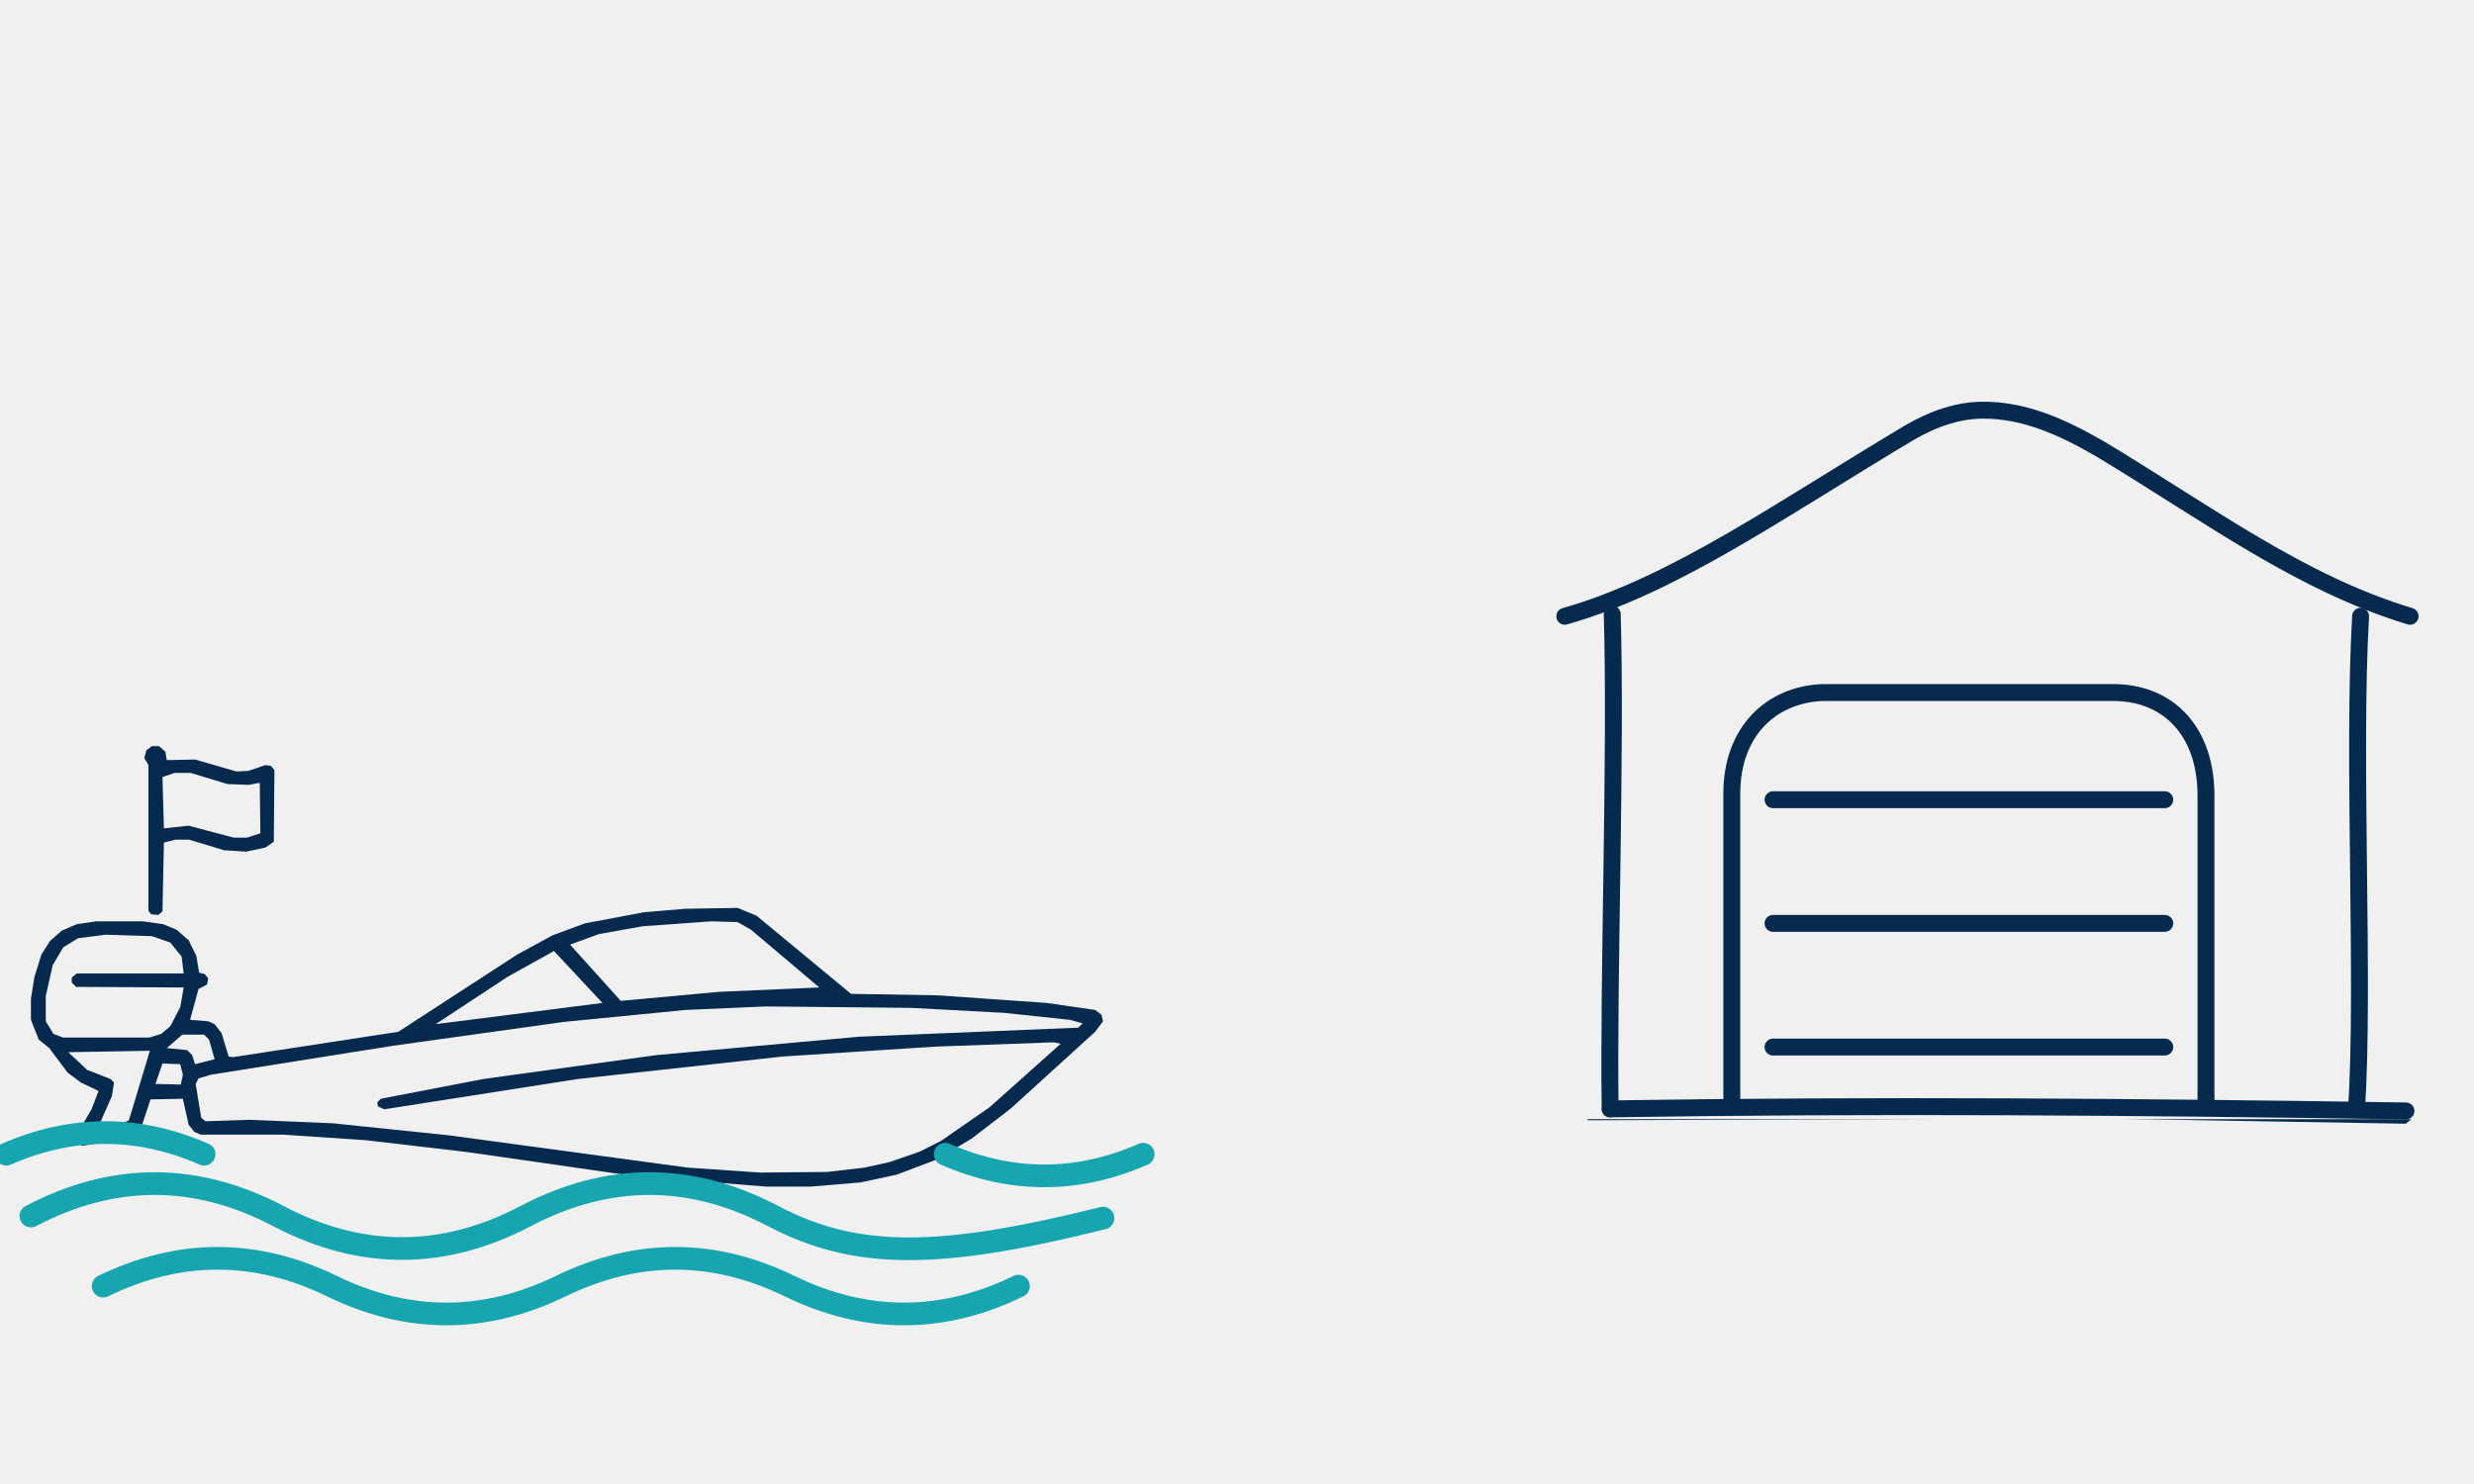
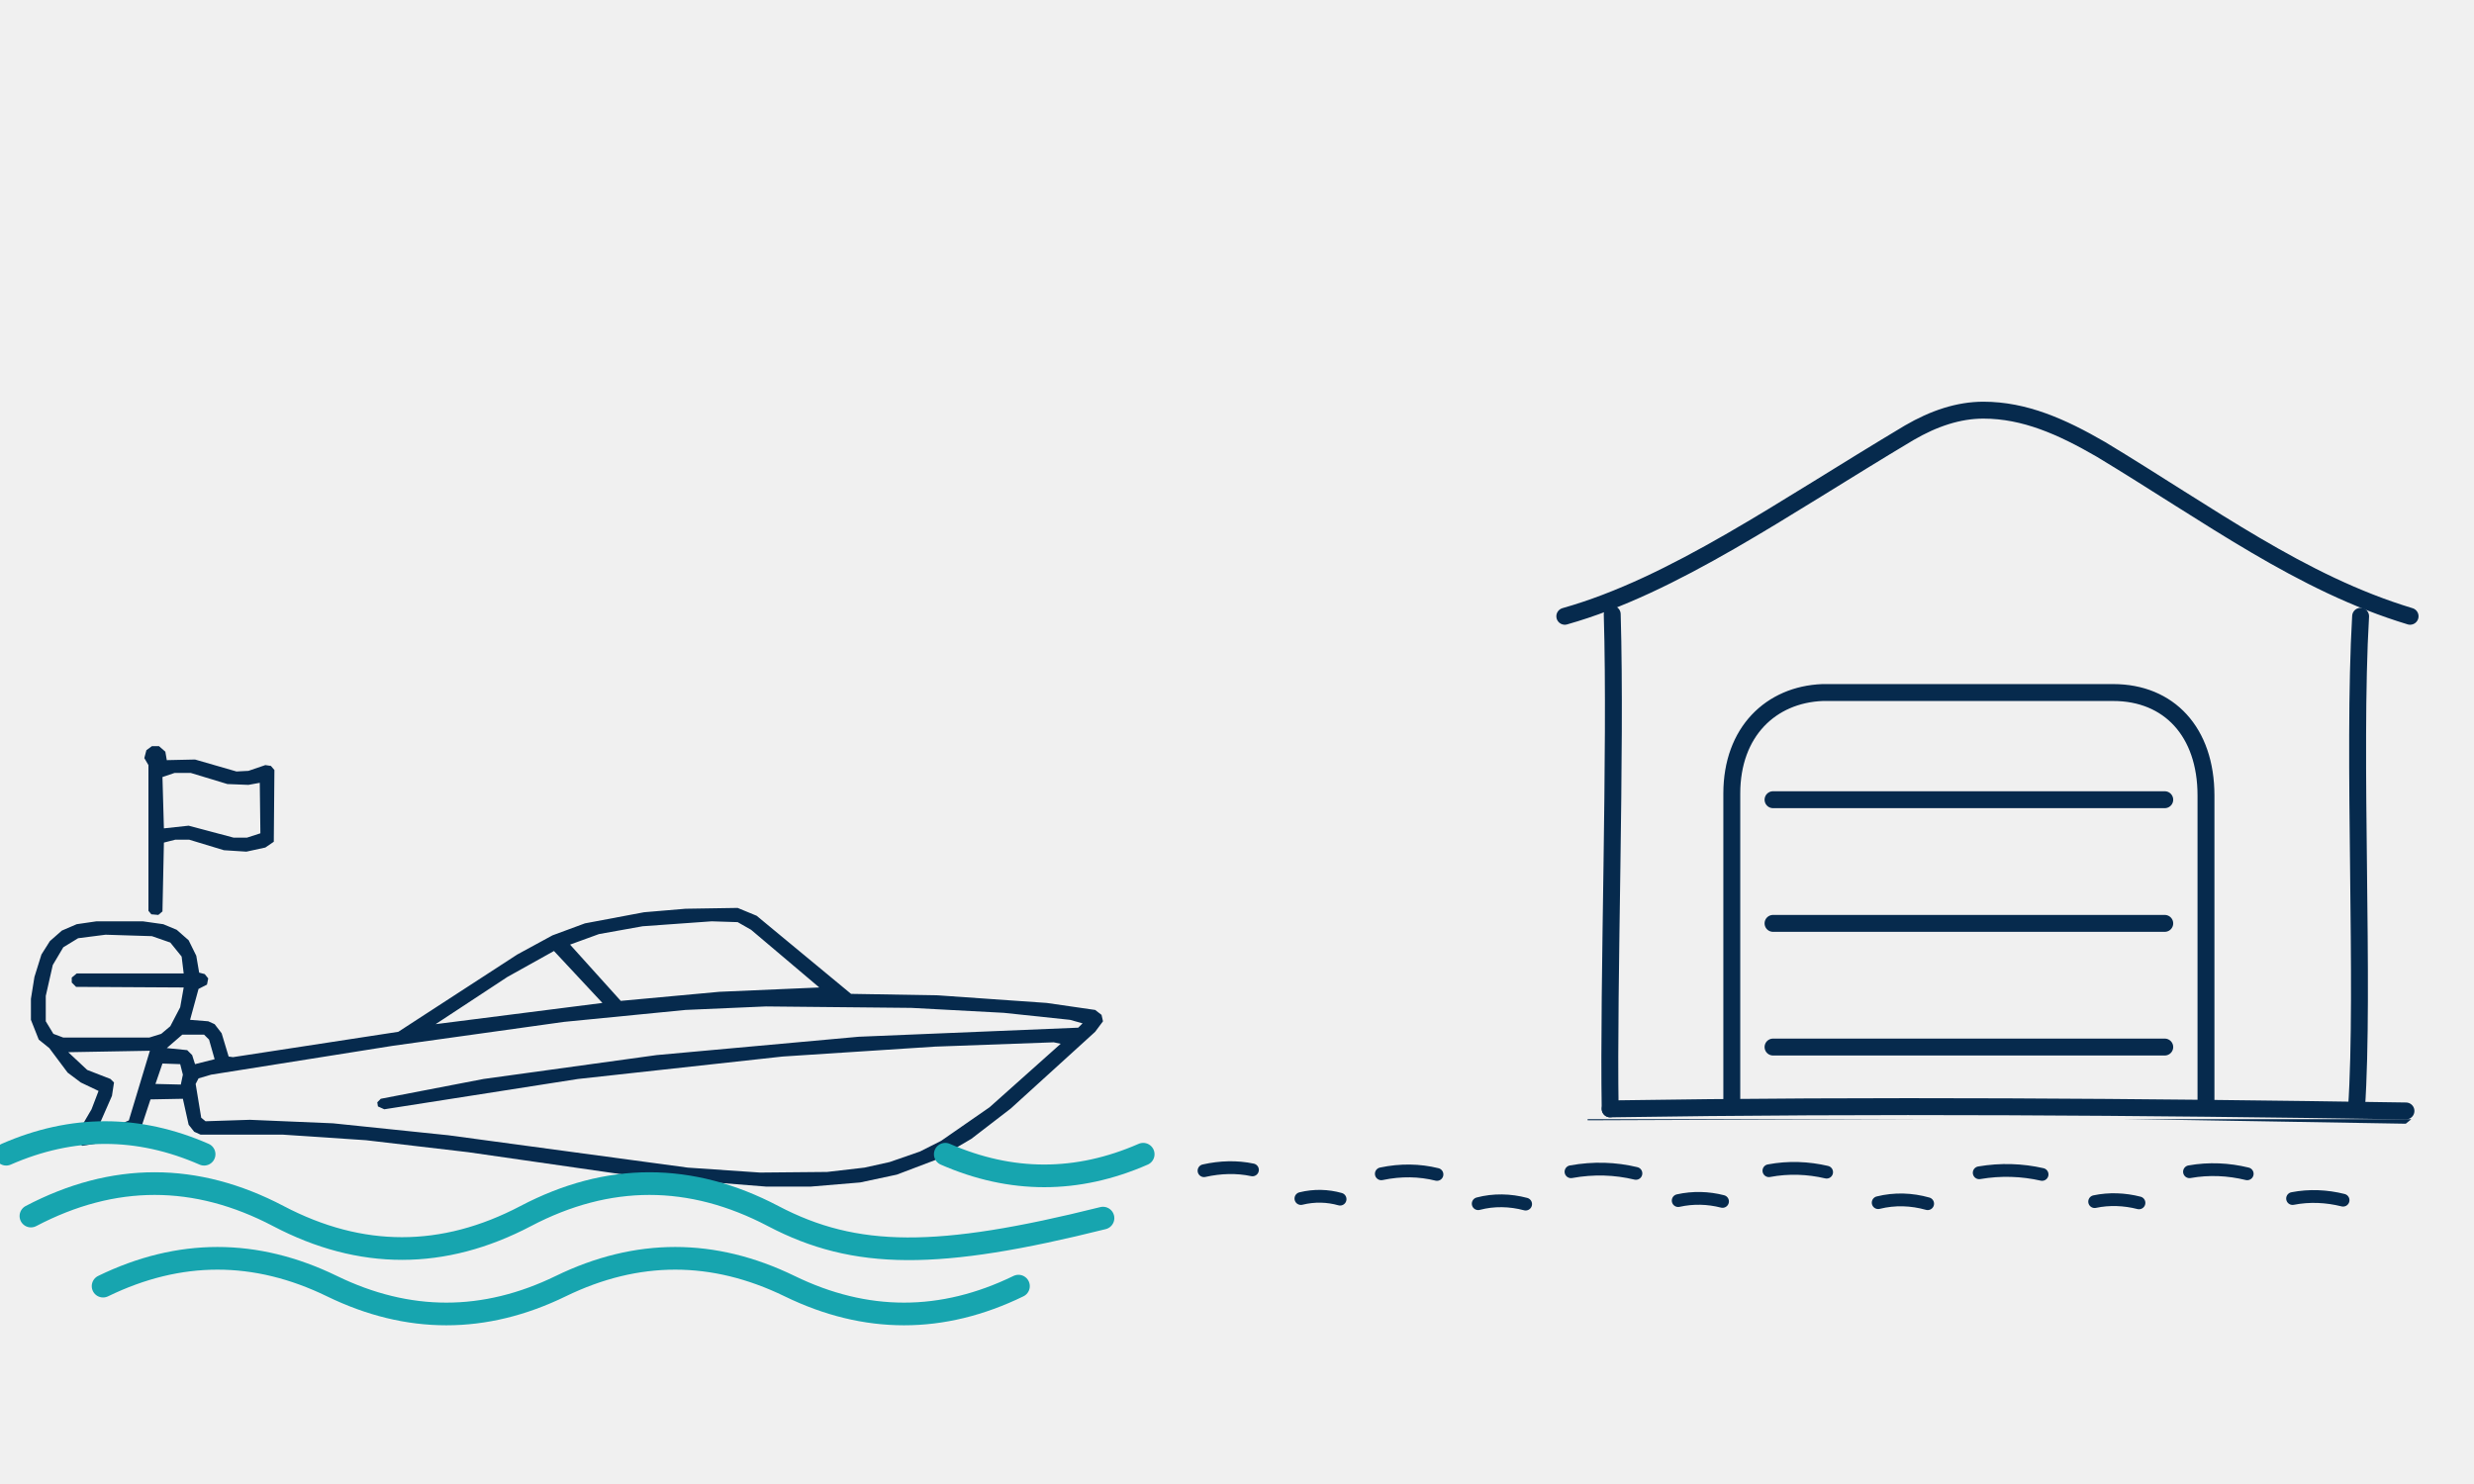
<svg xmlns="http://www.w3.org/2000/svg" viewBox="0 0 120 72" role="img" aria-hidden="true">
  <defs>
    <clipPath id="steg-abstand">
      <rect x="0" y="0" width="120" height="49" />
      <rect x="77" y="49" width="43" height="23" />
    </clipPath>
    <mask id="werft-neu" maskUnits="userSpaceOnUse" x="0" y="0" width="120" height="72">
      <rect width="120" height="72" fill="#fff" />
      <rect x="74.8" y="26" width="43.2" height="28.3" fill="#000" />
    </mask>
  </defs>
  <g fill="none" stroke="#062a4d" stroke-width=".82" stroke-linecap="round" stroke-linejoin="round">
    <path fill="#062a4d" stroke="none" fill-rule="evenodd" d="M53.50 49.55L53.43 49.24L53.12 49.00L50.77 48.66L45.48 48.29L41.28 48.22L36.70 44.43L35.78 44.05L33.25 44.09L31.24 44.26L28.37 44.80L26.80 45.38L25.09 46.31L19.32 50.06L11.30 51.29L11.09 51.26L10.75 50.13L10.41 49.69L10.10 49.55L9.22 49.48L9.63 47.98L10.04 47.77L10.10 47.47L9.93 47.26L9.66 47.19L9.52 46.37L9.15 45.62L8.57 45.11L7.92 44.84L6.93 44.70L4.68 44.70L3.72 44.84L3.00 45.15L2.42 45.66L2.01 46.31L1.67 47.40L1.50 48.46L1.50 49.48L1.88 50.44L2.39 50.85L3.28 52.04L3.92 52.52L4.78 52.93L4.44 53.82L3.72 55.05L3.72 55.35L3.99 55.59L5.67 55.32L6.66 54.94L6.86 54.67L7.30 53.34L8.87 53.31L9.15 54.57L9.42 54.91L9.73 55.05L13.72 55.05L17.75 55.32L22.70 55.90L30.76 57.06L37.15 57.57L39.33 57.57L41.72 57.37L43.50 56.99L45.37 56.28L47.12 55.25L49.03 53.78L53.12 50.06ZM7.88 51.60L8.74 51.63L8.87 52.14L8.77 52.62L7.54 52.59ZM7.27 50.98L6.25 54.36L5.60 54.64L4.71 54.81L5.43 53.17L5.53 52.52L5.36 52.35L4.23 51.91L3.31 51.05ZM8.09 50.85L8.84 50.20L9.90 50.20L10.14 50.44L10.41 51.39L9.46 51.63L9.32 51.19L9.08 50.95ZM52.51 49.65L52.30 49.86L41.65 50.30L31.85 51.19L23.45 52.35L18.47 53.31L18.30 53.48L18.33 53.68L18.64 53.82L28.03 52.35L37.96 51.26L45.34 50.78L51.11 50.57L51.45 50.64L48.00 53.72L45.65 55.35L44.62 55.87L43.15 56.38L41.93 56.65L40.12 56.86L36.87 56.89L33.36 56.65L21.75 55.08L16.15 54.50L12.12 54.33L9.97 54.40L9.76 54.23L9.49 52.59L9.63 52.32L10.24 52.14L19.05 50.74L27.35 49.58L33.25 49.00L37.15 48.83L44.21 48.90L48.69 49.14L51.90 49.48ZM29.22 48.66L21.13 49.69L24.61 47.40L26.87 46.14ZM3.07 45.96L3.79 45.52L5.12 45.35L7.37 45.42L8.26 45.73L8.81 46.41L8.91 47.23L3.72 47.23L3.48 47.43L3.48 47.67L3.69 47.88L8.91 47.91L8.74 48.87L8.26 49.79L7.82 50.16L7.24 50.34L3.07 50.34L2.59 50.16L2.22 49.55L2.22 48.32L2.56 46.82ZM39.74 47.91L34.89 48.12L30.11 48.56L27.65 45.83L29.05 45.32L31.17 44.94L34.52 44.70L35.78 44.74L36.43 45.11ZM13.14 37.16L12.87 37.12L12.05 37.40L11.47 37.43L9.46 36.85L8.09 36.88L8.02 36.47L7.71 36.20L7.37 36.20L7.10 36.40L7.00 36.78L7.20 37.12L7.20 44.19L7.34 44.36L7.68 44.39L7.88 44.22L7.95 40.88L8.50 40.74L9.18 40.74L10.86 41.25L11.95 41.32L12.87 41.12L13.28 40.84L13.31 37.36ZM7.88 37.70L8.47 37.50L9.25 37.50L11.03 38.04L12.05 38.08L12.60 37.98L12.63 40.43L11.98 40.64L11.33 40.64L9.15 40.06L7.95 40.19Z" />
    <g clip-path="url(#steg-abstand)" mask="url(#werft-neu)">
      <path fill="#062a4d" stroke="none" fill-rule="evenodd" d="M117 36.89L116.74 36.69L111.28 35.4L107.46 34.06L104.94 32.82L100.14 30.04L98.49 29.31L96.43 28.85L94.68 28.85L93.55 29.06L91.12 29.93L81.69 34.98L78.86 36.17L75.92 37.05L75.66 37.25L75.66 37.56L75.92 37.77L77.77 37.25L77.88 37.46L78.08 41.12L78.03 43.28L77.31 51.79L72.67 51.94L72.62 51.12L72.36 50.76L71.28 50.65L70.87 50.91L70.76 51.89L70.61 51.99L59.94 51.74L53.34 52.3L50.2 52.36L49.84 52.25L49.78 51.02L49.47 50.76L48.6 50.71L48.19 50.86L47.98 51.17L47.98 52.25L47.21 52.36L47 52.72L47.21 52.97L47.98 53.03L48.03 55.35L48.29 55.5L48.6 55.35L48.65 51.27L49.27 51.38L49.22 54.37L49.27 55.29L49.42 55.45L49.68 55.45L49.84 55.24L49.89 54.42L57.67 54.21L70.71 54.31L70.92 55.35L71.23 55.35L71.38 55.19L71.43 51.22L72.05 51.27L72 54.42L72.05 55.24L72.26 55.4L72.62 55.14L72.67 54.37L101.33 54.26L116.69 54.52L116.95 54.31L116.74 53.85L114.27 53.75L114.47 50.35L114.16 44.73L114.16 41.27L114.58 36.99L116.85 37.36ZM77.41 52.56L77.41 53.75L72.62 53.64L72.67 52.61ZM49.84 53.03L53.13 52.97L59.68 52.41L67.05 52.66L70.76 52.61L70.81 53.64L58.34 53.54L49.89 53.75ZM83.39 42.15L84.16 41.27L84.89 40.86L87.05 40.45L97.72 40.29L99.27 40.45L100.51 40.96L101.33 41.84L101.74 43.13L101.69 53.54L82.93 53.64L82.93 44.11L83.03 43.13ZM84.94 51.32L85.14 51.74L99.58 51.74L99.78 51.53L99.58 51.07L85.2 51.07ZM84.99 47.46L85.14 47.92L99.58 47.92L99.78 47.72L99.78 47.46L99.47 47.25L85.25 47.25ZM85.04 43.75L85.25 44.16L99.58 44.16L99.78 43.95L99.58 43.49L85.3 43.49ZM78.49 37.05L81.54 35.81L84.94 34.16L91.43 30.55L93.29 29.83L94.89 29.52L96.64 29.57L98.7 30.14L106.74 34.52L110.76 35.96L113.86 36.74L113.96 36.89L113.6 39.52L113.44 42.3L113.75 49.68L113.6 53.75L102.46 53.64L102.46 43.59L102.31 42.46L101.95 41.53L101.12 40.55L99.63 39.83L98.08 39.62L87.77 39.73L85.25 40.04L83.91 40.6L82.77 41.84L82.31 43.28L82.15 53.64L78.29 53.75L78.08 52.56L78.08 50.29L78.75 42.97L78.75 39.83ZM105.51 39.52L104.99 40.09L104.68 41.02L104.68 44.93L105.04 45.81L105.45 46.22L106.43 46.58L109.73 46.58L110.87 46.12L111.43 45.35L111.59 44.57L111.59 40.81L111.18 39.78L110.76 39.42L109.94 39.11L106.64 39.11ZM105.92 39.98L106.54 39.73L109.89 39.73L110.25 39.83L110.76 40.29L110.97 40.91L110.97 44.68L110.45 45.65L109.73 45.96L106.54 45.96L105.92 45.76L105.51 45.35L105.3 44.78L105.35 40.81ZM109.32 42.87L108.96 42.77L107.05 44.57L107.05 44.93L107.31 45.04L109.32 43.18ZM109.32 41.22L108.96 41.17L107.05 42.92L107.05 43.23L107.46 43.34L109.32 41.63Z" />
    </g>
    <g fill="none" stroke="#062a4d" stroke-width=".82" stroke-linecap="round" stroke-linejoin="round">
      <path transform="translate(0 -7)" d="M75.9 36.9c5.3-1.5 10.5-5.2 16.7-8.9 1.2-.7 2.4-1.1 3.6-1.1 2 0 3.8.8 5.7 1.9 5.3 3.2 9.7 6.5 15 8.1" />
      <path d="M78.2 29.8c.2 6.7-.2 17.8-.1 24M114.5 29.9c-.4 6.8.2 18-.2 23.9" />
      <path d="M84 53.7V38.5c0-3 1.9-4.8 4.4-4.9h14.1c2.7 0 4.5 1.9 4.5 5v15.1" />
      <path d="M86 38.8h19M86 44.8h19M86 50.8h19" />
      <path d="M78.1 53.8c12.8-.2 25.7-.1 38.6.1" />
    </g>
  </g>
+   <g fill="none" stroke="#062a4d" stroke-width=".62" stroke-linecap="round" stroke-linejoin="round">
+     <path d="M58.4 56.8c.8-.18 1.6-.2 2.35-.04M63.1 58.15c.65-.16 1.3-.14 1.9.03M67 56.95c.95-.2 1.85-.18 2.7.03" />
+     <path d="M71.7 58.4c.75-.2 1.55-.18 2.3.02M76.2 56.85c1.1-.2 2.15-.16 3.15.08M81.4 58.25c.72-.16 1.45-.14 2.15.04" />
+     <path d="M85.8 56.8c.95-.18 1.9-.14 2.8.07M91.1 58.35c.8-.2 1.62-.17 2.4.05M96 56.9c1.05-.18 2.08-.14 3.05.08" />
+     <path d="M101.6 58.3c.7-.15 1.45-.12 2.15.06M106.2 56.85c.95-.17 1.9-.12 2.8.1M111.2 58.15c.82-.16 1.65-.12 2.45.08" />
+   </g>
  <g fill="none" stroke="#17a5af" stroke-width="1.1" stroke-linecap="round" transform="translate(0 -2.7)">
    <path d="M.3 58.7c3.2-1.4 6.4-1.4 9.6 0M45.85 58.7c3.2 1.4 6.4 1.4 9.6 0" />
    <path d="M1.5 61.7c4-2.1 8-2.1 12 0s8 2.1 12 0 8-2.1 12 0 8 2.1 16 .1" />
    <path d="M5 65.1c3.7-1.8 7.4-1.8 11.1 0s7.4 1.8 11.1 0 7.4-1.8 11.1 0 7.4 1.8 11.1 0" />
  </g>
</svg>
